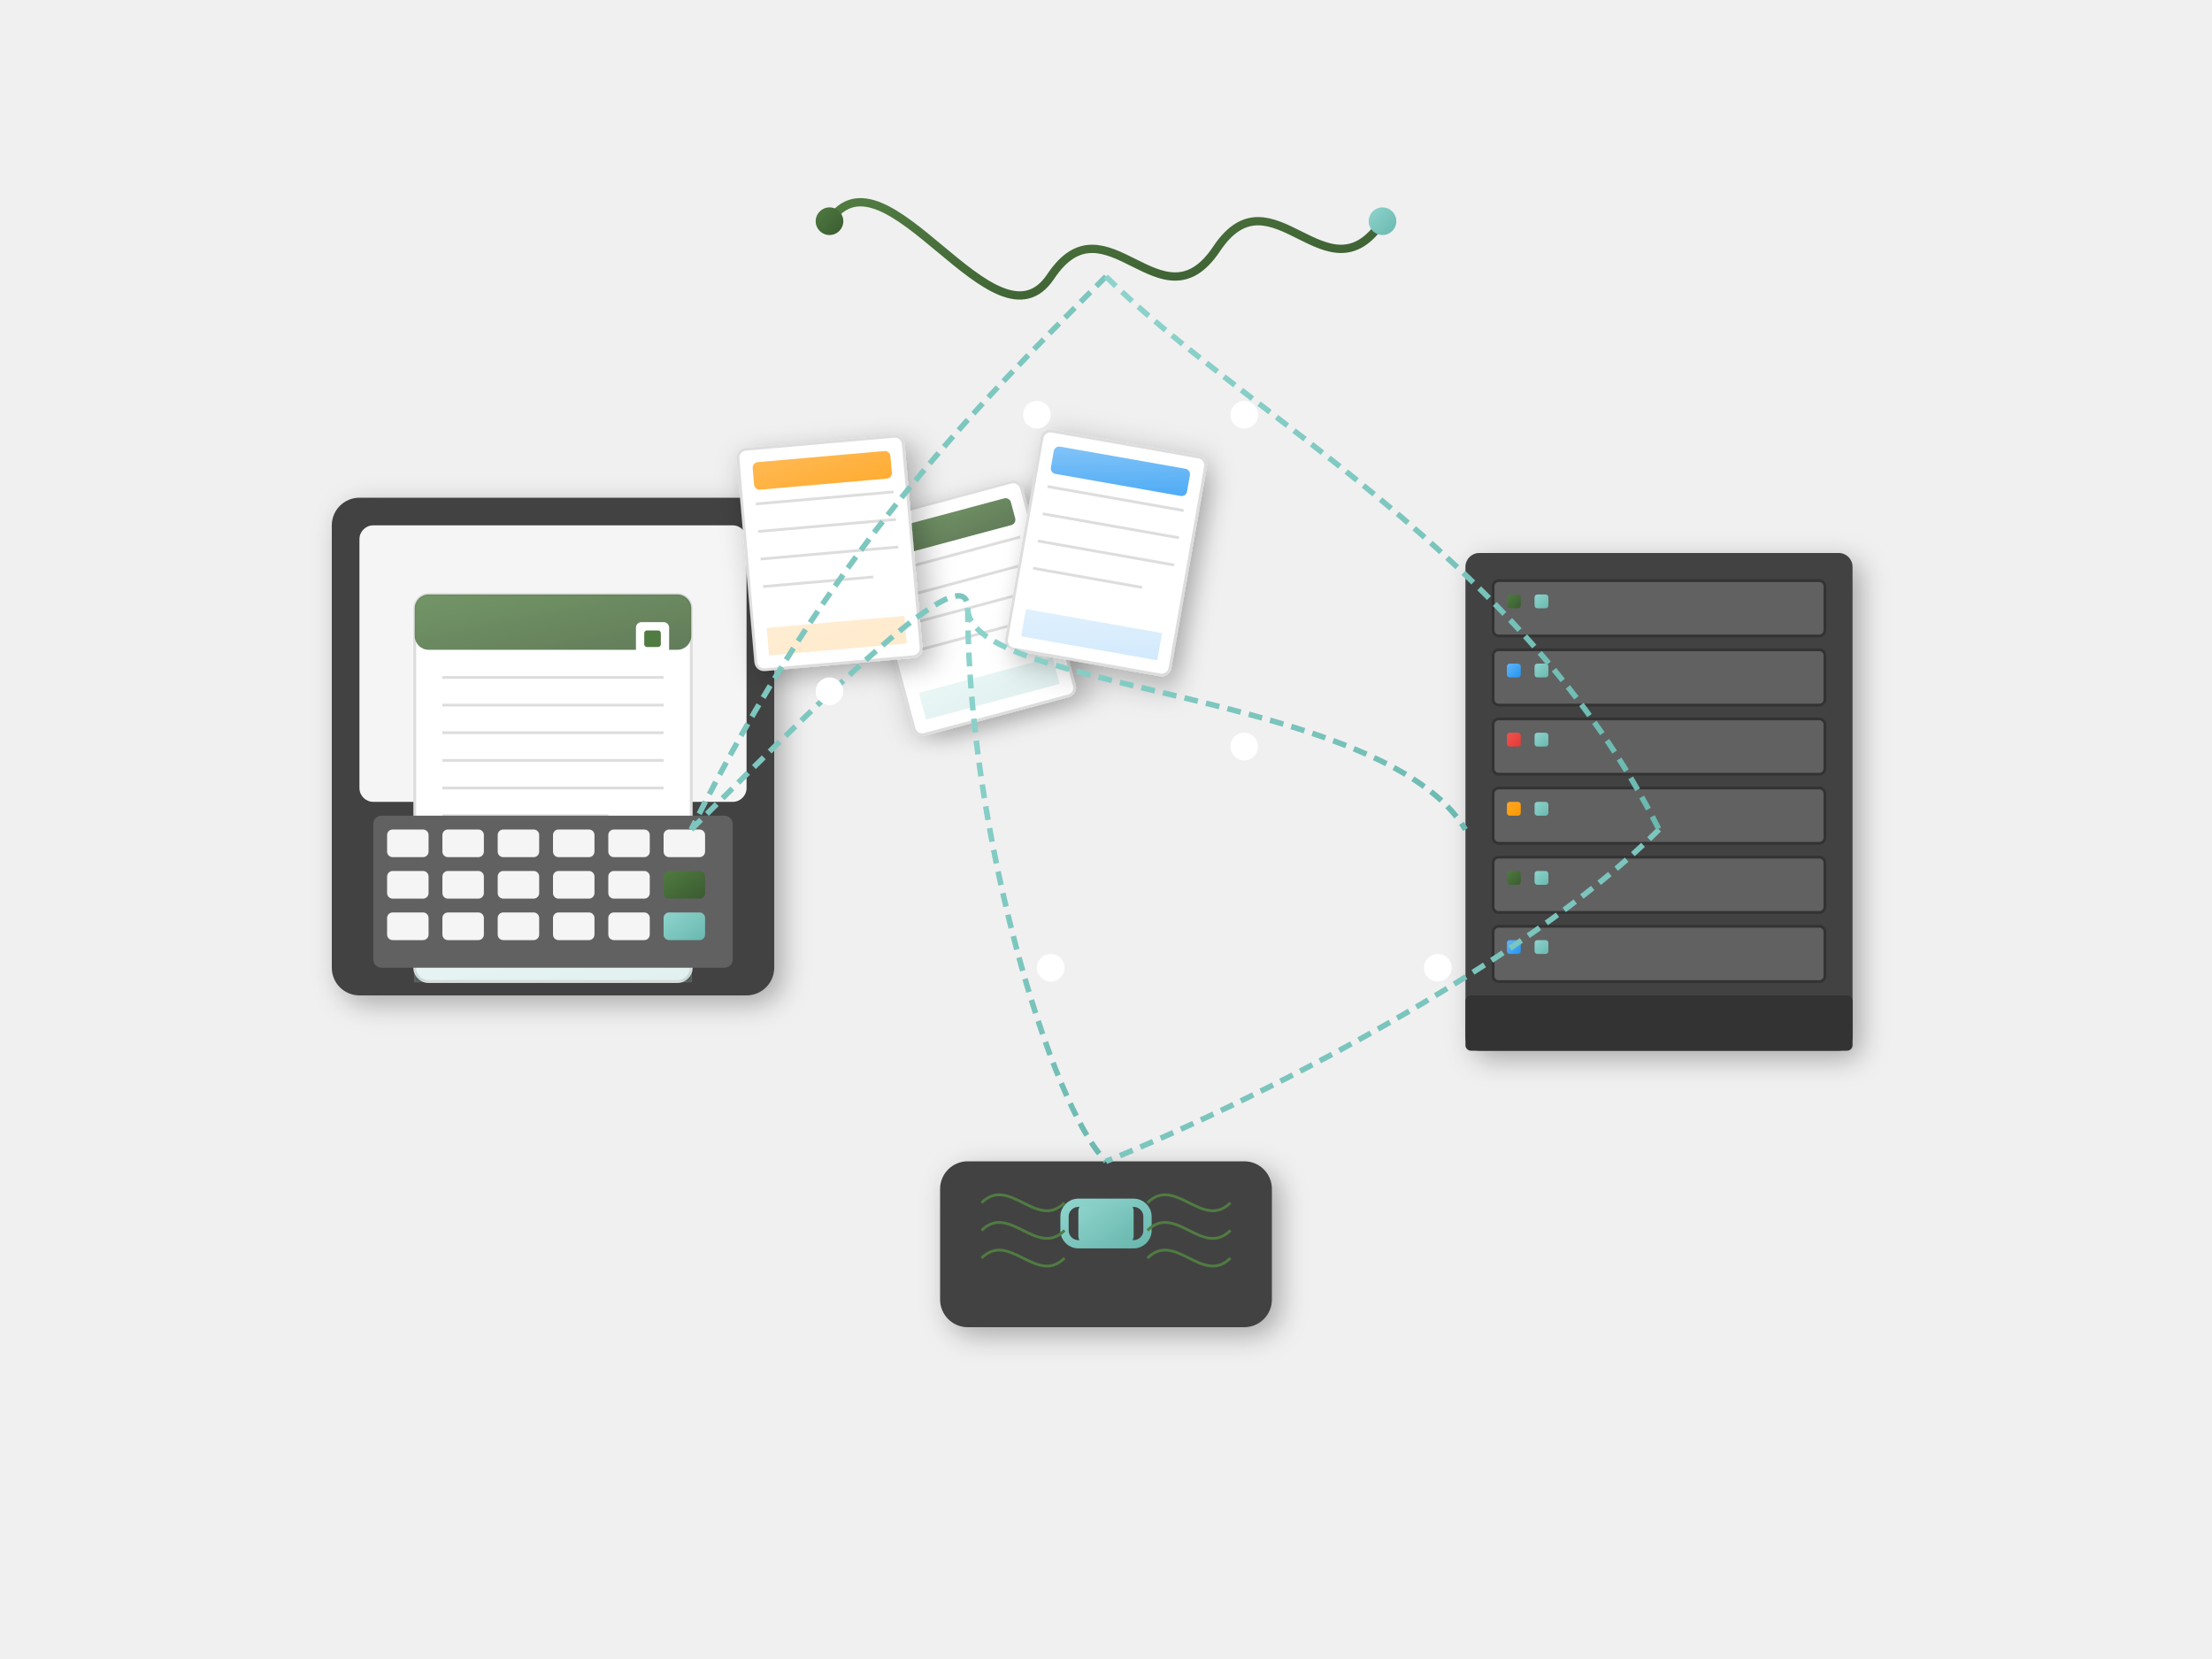
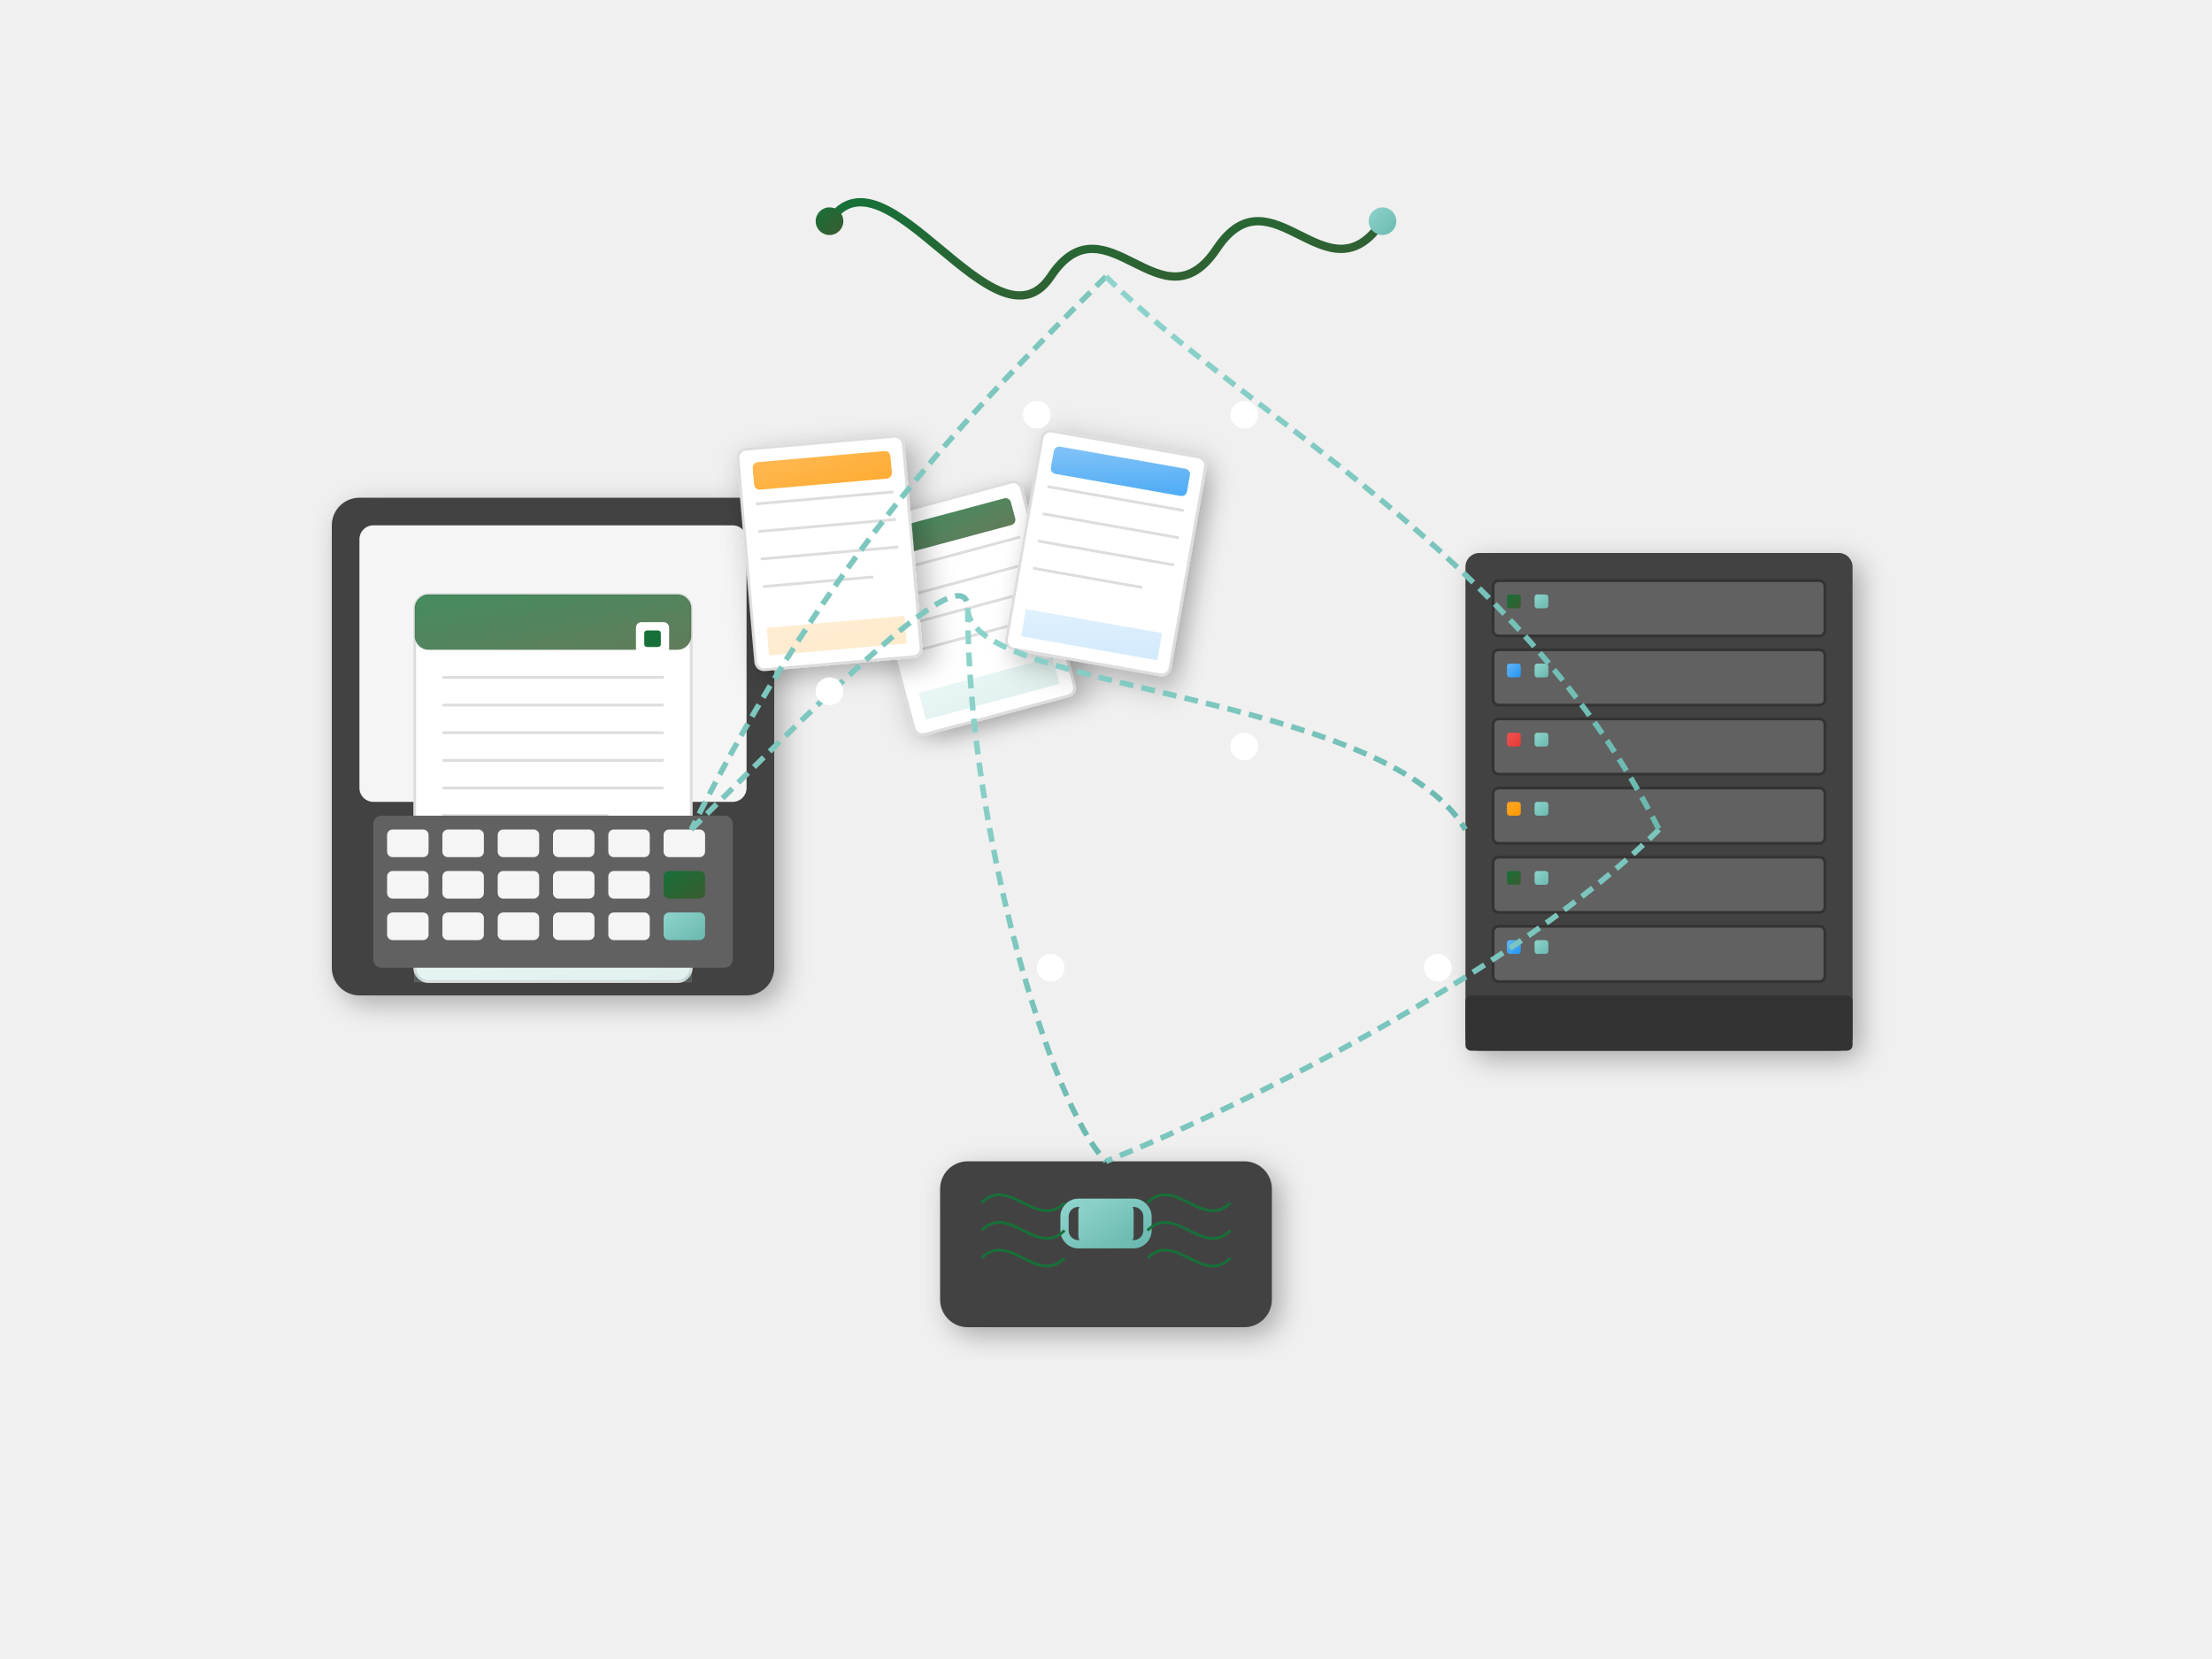
<svg xmlns="http://www.w3.org/2000/svg" width="800" height="600" viewBox="0 0 800 600">
  <defs>
    <linearGradient id="greenGradient" x1="0%" y1="0%" x2="100%" y2="100%">
-       <stop offset="0%" style="stop-color:#507b41;stop-opacity:1" />
+       <stop offset="0%" style="stop-color:#177038;stop-opacity:1" />
      <stop offset="100%" style="stop-color:#3a5b30;stop-opacity:1" />
    </linearGradient>
    <linearGradient id="turquoiseGradient" x1="0%" y1="0%" x2="100%" y2="100%">
      <stop offset="0%" style="stop-color:#8ed4cd;stop-opacity:1" />
      <stop offset="100%" style="stop-color:#6ab8af;stop-opacity:1" />
    </linearGradient>
    <linearGradient id="blueGradient" x1="0%" y1="0%" x2="100%" y2="100%">
      <stop offset="0%" style="stop-color:#64b5f6;stop-opacity:1" />
      <stop offset="100%" style="stop-color:#2196f3;stop-opacity:1" />
    </linearGradient>
    <linearGradient id="redGradient" x1="0%" y1="0%" x2="100%" y2="100%">
      <stop offset="0%" style="stop-color:#ef5350;stop-opacity:1" />
      <stop offset="100%" style="stop-color:#e53935;stop-opacity:1" />
    </linearGradient>
    <linearGradient id="orangeGradient" x1="0%" y1="0%" x2="100%" y2="100%">
      <stop offset="0%" style="stop-color:#ffa726;stop-opacity:1" />
      <stop offset="100%" style="stop-color:#ff9800;stop-opacity:1" />
    </linearGradient>
    <filter id="shadow" x="-20%" y="-20%" width="140%" height="140%">
      <feDropShadow dx="3" dy="3" stdDeviation="5" flood-opacity="0.3" />
    </filter>
  </defs>
  <rect x="0" y="0" width="800" height="600" fill="transparent" />
  <g transform="translate(200, 300)">
    <rect x="-80" y="-120" width="160" height="180" rx="10" ry="10" fill="#424242" filter="url(#shadow)" />
    <rect x="-70" y="-110" width="140" height="100" rx="5" ry="5" fill="#f5f5f5" />
    <g transform="translate(0, -60)">
      <rect x="-50" y="-25" width="100" height="140" rx="5" ry="5" fill="#fff" stroke="#ddd" stroke-width="1" />
      <rect x="-50" y="-25" width="100" height="20" rx="5" ry="5" fill="url(#greenGradient)" opacity="0.8" />
      <rect x="30" y="-15" width="12" height="12" rx="2" ry="2" fill="#fff" />
-       <rect x="33" y="-12" width="6" height="6" rx="1" ry="1" fill="#507b41" />
+       <rect x="33" y="-12" width="6" height="6" rx="1" ry="1" fill="#177038" />
      <line x1="-40" y1="5" x2="40" y2="5" stroke="#ddd" stroke-width="1" />
      <line x1="-40" y1="15" x2="40" y2="15" stroke="#ddd" stroke-width="1" />
      <line x1="-40" y1="25" x2="40" y2="25" stroke="#ddd" stroke-width="1" />
      <line x1="-40" y1="35" x2="40" y2="35" stroke="#ddd" stroke-width="1" />
      <line x1="-40" y1="45" x2="40" y2="45" stroke="#ddd" stroke-width="1" />
      <line x1="-40" y1="55" x2="20" y2="55" stroke="#ddd" stroke-width="1" />
      <rect x="-50" y="75" width="100" height="20" fill="#f5f5f5" stroke="#ddd" stroke-width="0.5" />
      <rect x="-50" y="95" width="100" height="20" rx="0" ry="0" fill="url(#turquoiseGradient)" opacity="0.2" stroke="#ddd" stroke-width="0.5" />
    </g>
    <rect x="-65" y="-5" width="130" height="55" rx="3" ry="3" fill="#616161" />
    <g fill="#f5f5f5">
      <rect x="-60" y="0" width="15" height="10" rx="2" ry="2" />
      <rect x="-40" y="0" width="15" height="10" rx="2" ry="2" />
      <rect x="-20" y="0" width="15" height="10" rx="2" ry="2" />
      <rect x="0" y="0" width="15" height="10" rx="2" ry="2" />
      <rect x="20" y="0" width="15" height="10" rx="2" ry="2" />
      <rect x="40" y="0" width="15" height="10" rx="2" ry="2" />
      <rect x="-60" y="15" width="15" height="10" rx="2" ry="2" />
      <rect x="-40" y="15" width="15" height="10" rx="2" ry="2" />
      <rect x="-20" y="15" width="15" height="10" rx="2" ry="2" />
      <rect x="0" y="15" width="15" height="10" rx="2" ry="2" />
      <rect x="20" y="15" width="15" height="10" rx="2" ry="2" />
      <rect x="40" y="15" width="15" height="10" rx="2" ry="2" fill="url(#greenGradient)" />
      <rect x="-60" y="30" width="15" height="10" rx="2" ry="2" />
      <rect x="-40" y="30" width="15" height="10" rx="2" ry="2" />
      <rect x="-20" y="30" width="15" height="10" rx="2" ry="2" />
      <rect x="0" y="30" width="15" height="10" rx="2" ry="2" />
      <rect x="20" y="30" width="15" height="10" rx="2" ry="2" />
      <rect x="40" y="30" width="15" height="10" rx="2" ry="2" fill="url(#turquoiseGradient)" />
    </g>
  </g>
  <g transform="translate(350, 220)">
    <g transform="rotate(-15)">
      <rect x="-30" y="-40" width="60" height="80" rx="3" ry="3" fill="#fff" stroke="#ddd" stroke-width="1" filter="url(#shadow)" />
      <rect x="-25" y="-35" width="50" height="10" rx="2" ry="2" fill="url(#greenGradient)" opacity="0.8" />
      <line x1="-25" y1="-20" x2="25" y2="-20" stroke="#ddd" stroke-width="1" />
      <line x1="-25" y1="-10" x2="25" y2="-10" stroke="#ddd" stroke-width="1" />
      <line x1="-25" y1="0" x2="25" y2="0" stroke="#ddd" stroke-width="1" />
      <line x1="-25" y1="10" x2="15" y2="10" stroke="#ddd" stroke-width="1" />
      <rect x="-25" y="25" width="50" height="10" rx="0" ry="0" fill="url(#turquoiseGradient)" opacity="0.2" />
    </g>
    <g transform="translate(50, -20) rotate(10)">
      <rect x="-30" y="-40" width="60" height="80" rx="3" ry="3" fill="#fff" stroke="#ddd" stroke-width="1" filter="url(#shadow)" />
      <rect x="-25" y="-35" width="50" height="10" rx="2" ry="2" fill="url(#blueGradient)" opacity="0.8" />
      <line x1="-25" y1="-20" x2="25" y2="-20" stroke="#ddd" stroke-width="1" />
      <line x1="-25" y1="-10" x2="25" y2="-10" stroke="#ddd" stroke-width="1" />
      <line x1="-25" y1="0" x2="25" y2="0" stroke="#ddd" stroke-width="1" />
      <line x1="-25" y1="10" x2="15" y2="10" stroke="#ddd" stroke-width="1" />
      <rect x="-25" y="25" width="50" height="10" rx="0" ry="0" fill="url(#blueGradient)" opacity="0.2" />
    </g>
    <g transform="translate(-50, -20) rotate(-5)">
      <rect x="-30" y="-40" width="60" height="80" rx="3" ry="3" fill="#fff" stroke="#ddd" stroke-width="1" filter="url(#shadow)" />
      <rect x="-25" y="-35" width="50" height="10" rx="2" ry="2" fill="url(#orangeGradient)" opacity="0.8" />
      <line x1="-25" y1="-20" x2="25" y2="-20" stroke="#ddd" stroke-width="1" />
      <line x1="-25" y1="-10" x2="25" y2="-10" stroke="#ddd" stroke-width="1" />
      <line x1="-25" y1="0" x2="25" y2="0" stroke="#ddd" stroke-width="1" />
      <line x1="-25" y1="10" x2="15" y2="10" stroke="#ddd" stroke-width="1" />
      <rect x="-25" y="25" width="50" height="10" rx="0" ry="0" fill="url(#orangeGradient)" opacity="0.2" />
    </g>
  </g>
  <g transform="translate(600, 300)">
    <rect x="-70" y="-100" width="140" height="180" rx="5" ry="5" fill="#424242" filter="url(#shadow)" />
    <rect x="-60" y="-90" width="120" height="20" rx="2" ry="2" fill="#616161" stroke="#333" stroke-width="1" />
    <rect x="-55" y="-85" width="5" height="5" rx="1" ry="1" fill="url(#greenGradient)" />
    <rect x="-45" y="-85" width="5" height="5" rx="1" ry="1" fill="url(#turquoiseGradient)" />
    <rect x="-60" y="-65" width="120" height="20" rx="2" ry="2" fill="#616161" stroke="#333" stroke-width="1" />
    <rect x="-55" y="-60" width="5" height="5" rx="1" ry="1" fill="url(#blueGradient)" />
    <rect x="-45" y="-60" width="5" height="5" rx="1" ry="1" fill="url(#turquoiseGradient)" />
    <rect x="-60" y="-40" width="120" height="20" rx="2" ry="2" fill="#616161" stroke="#333" stroke-width="1" />
    <rect x="-55" y="-35" width="5" height="5" rx="1" ry="1" fill="url(#redGradient)" />
    <rect x="-45" y="-35" width="5" height="5" rx="1" ry="1" fill="url(#turquoiseGradient)" />
    <rect x="-60" y="-15" width="120" height="20" rx="2" ry="2" fill="#616161" stroke="#333" stroke-width="1" />
    <rect x="-55" y="-10" width="5" height="5" rx="1" ry="1" fill="url(#orangeGradient)" />
    <rect x="-45" y="-10" width="5" height="5" rx="1" ry="1" fill="url(#turquoiseGradient)" />
    <rect x="-60" y="10" width="120" height="20" rx="2" ry="2" fill="#616161" stroke="#333" stroke-width="1" />
    <rect x="-55" y="15" width="5" height="5" rx="1" ry="1" fill="url(#greenGradient)" />
    <rect x="-45" y="15" width="5" height="5" rx="1" ry="1" fill="url(#turquoiseGradient)" />
    <rect x="-60" y="35" width="120" height="20" rx="2" ry="2" fill="#616161" stroke="#333" stroke-width="1" />
    <rect x="-55" y="40" width="5" height="5" rx="1" ry="1" fill="url(#blueGradient)" />
    <rect x="-45" y="40" width="5" height="5" rx="1" ry="1" fill="url(#turquoiseGradient)" />
    <rect x="-70" y="60" width="140" height="20" rx="2" ry="2" fill="#333" />
  </g>
  <g transform="translate(400, 450)">
    <rect x="-60" y="-30" width="120" height="60" rx="10" ry="10" fill="#424242" filter="url(#shadow)" />
    <rect x="-10" y="-15" width="20" height="15" rx="3" ry="3" fill="url(#turquoiseGradient)" />
    <rect x="-15" y="-15" width="30" height="15" rx="5" ry="5" fill="none" stroke="url(#turquoiseGradient)" stroke-width="3" />
-     <path d="M-45,-15 C-35,-25 -25,-5 -15,-15" stroke="#507b41" stroke-width="1" fill="none" />
-     <path d="M-45,-5 C-35,-15 -25,5 -15,-5" stroke="#507b41" stroke-width="1" fill="none" />
-     <path d="M-45,5 C-35,-5 -25,15 -15,5" stroke="#507b41" stroke-width="1" fill="none" />
-     <path d="M15,-15 C25,-25 35,-5 45,-15" stroke="#507b41" stroke-width="1" fill="none" />
-     <path d="M15,-5 C25,-15 35,5 45,-5" stroke="#507b41" stroke-width="1" fill="none" />
-     <path d="M15,5 C25,-5 35,15 45,5" stroke="#507b41" stroke-width="1" fill="none" />
+     <path d="M-45,-15 C-35,-25 -25,-5 -15,-15" stroke="#177038" stroke-width="1" fill="none" />
+     <path d="M-45,-5 C-35,-15 -25,5 -15,-5" stroke="#177038" stroke-width="1" fill="none" />
+     <path d="M-45,5 C-35,-5 -25,15 -15,5" stroke="#177038" stroke-width="1" fill="none" />
+     <path d="M15,-15 C25,-25 35,-5 45,-15" stroke="#177038" stroke-width="1" fill="none" />
+     <path d="M15,-5 C25,-15 35,5 45,-5" stroke="#177038" stroke-width="1" fill="none" />
+     <path d="M15,5 C25,-5 35,15 45,5" stroke="#177038" stroke-width="1" fill="none" />
  </g>
  <g transform="translate(400, 100)">
    <path d="M-100,-20 C-80,-50 -40,30 -20,0 C0,-30 20,20 40,-10 C60,-40 80,10 100,-20" stroke="url(#greenGradient)" stroke-width="3" fill="none" stroke-linecap="round" />
    <circle cx="-100" cy="-20" r="5" fill="url(#greenGradient)" />
    <circle cx="100" cy="-20" r="5" fill="url(#turquoiseGradient)" />
  </g>
  <path d="M250,300 C300,250 350,200 350,220" stroke="url(#turquoiseGradient)" stroke-width="2" stroke-dasharray="5,3" fill="none" />
  <path d="M350,220 C350,250 500,250 530,300" stroke="url(#turquoiseGradient)" stroke-width="2" stroke-dasharray="5,3" fill="none" />
  <path d="M350,220 C350,300 380,400 400,420" stroke="url(#turquoiseGradient)" stroke-width="2" stroke-dasharray="5,3" fill="none" />
  <path d="M600,300 C550,350 450,400 400,420" stroke="url(#turquoiseGradient)" stroke-width="2" stroke-dasharray="5,3" fill="none" />
  <path d="M400,100 C350,150 300,200 250,300" stroke="url(#turquoiseGradient)" stroke-width="2" stroke-dasharray="5,3" fill="none" />
  <path d="M400,100 C450,150 550,200 600,300" stroke="url(#turquoiseGradient)" stroke-width="2" stroke-dasharray="5,3" fill="none" />
  <g>
    <circle cx="300" cy="250" r="5" fill="#fff">
      <animate attributeName="opacity" values="0.3;1;0.3" dur="2s" repeatCount="indefinite" />
    </circle>
    <circle cx="450" cy="270" r="5" fill="#fff">
      <animate attributeName="opacity" values="0.3;1;0.3" dur="2.5s" repeatCount="indefinite" />
    </circle>
    <circle cx="380" cy="350" r="5" fill="#fff">
      <animate attributeName="opacity" values="0.3;1;0.3" dur="1.8s" repeatCount="indefinite" />
    </circle>
    <circle cx="520" cy="350" r="5" fill="#fff">
      <animate attributeName="opacity" values="0.3;1;0.3" dur="2.2s" repeatCount="indefinite" />
    </circle>
    <circle cx="375" cy="150" r="5" fill="#fff">
      <animate attributeName="opacity" values="0.3;1;0.3" dur="2.3s" repeatCount="indefinite" />
    </circle>
    <circle cx="450" cy="150" r="5" fill="#fff">
      <animate attributeName="opacity" values="0.3;1;0.3" dur="1.9s" repeatCount="indefinite" />
    </circle>
  </g>
</svg>
